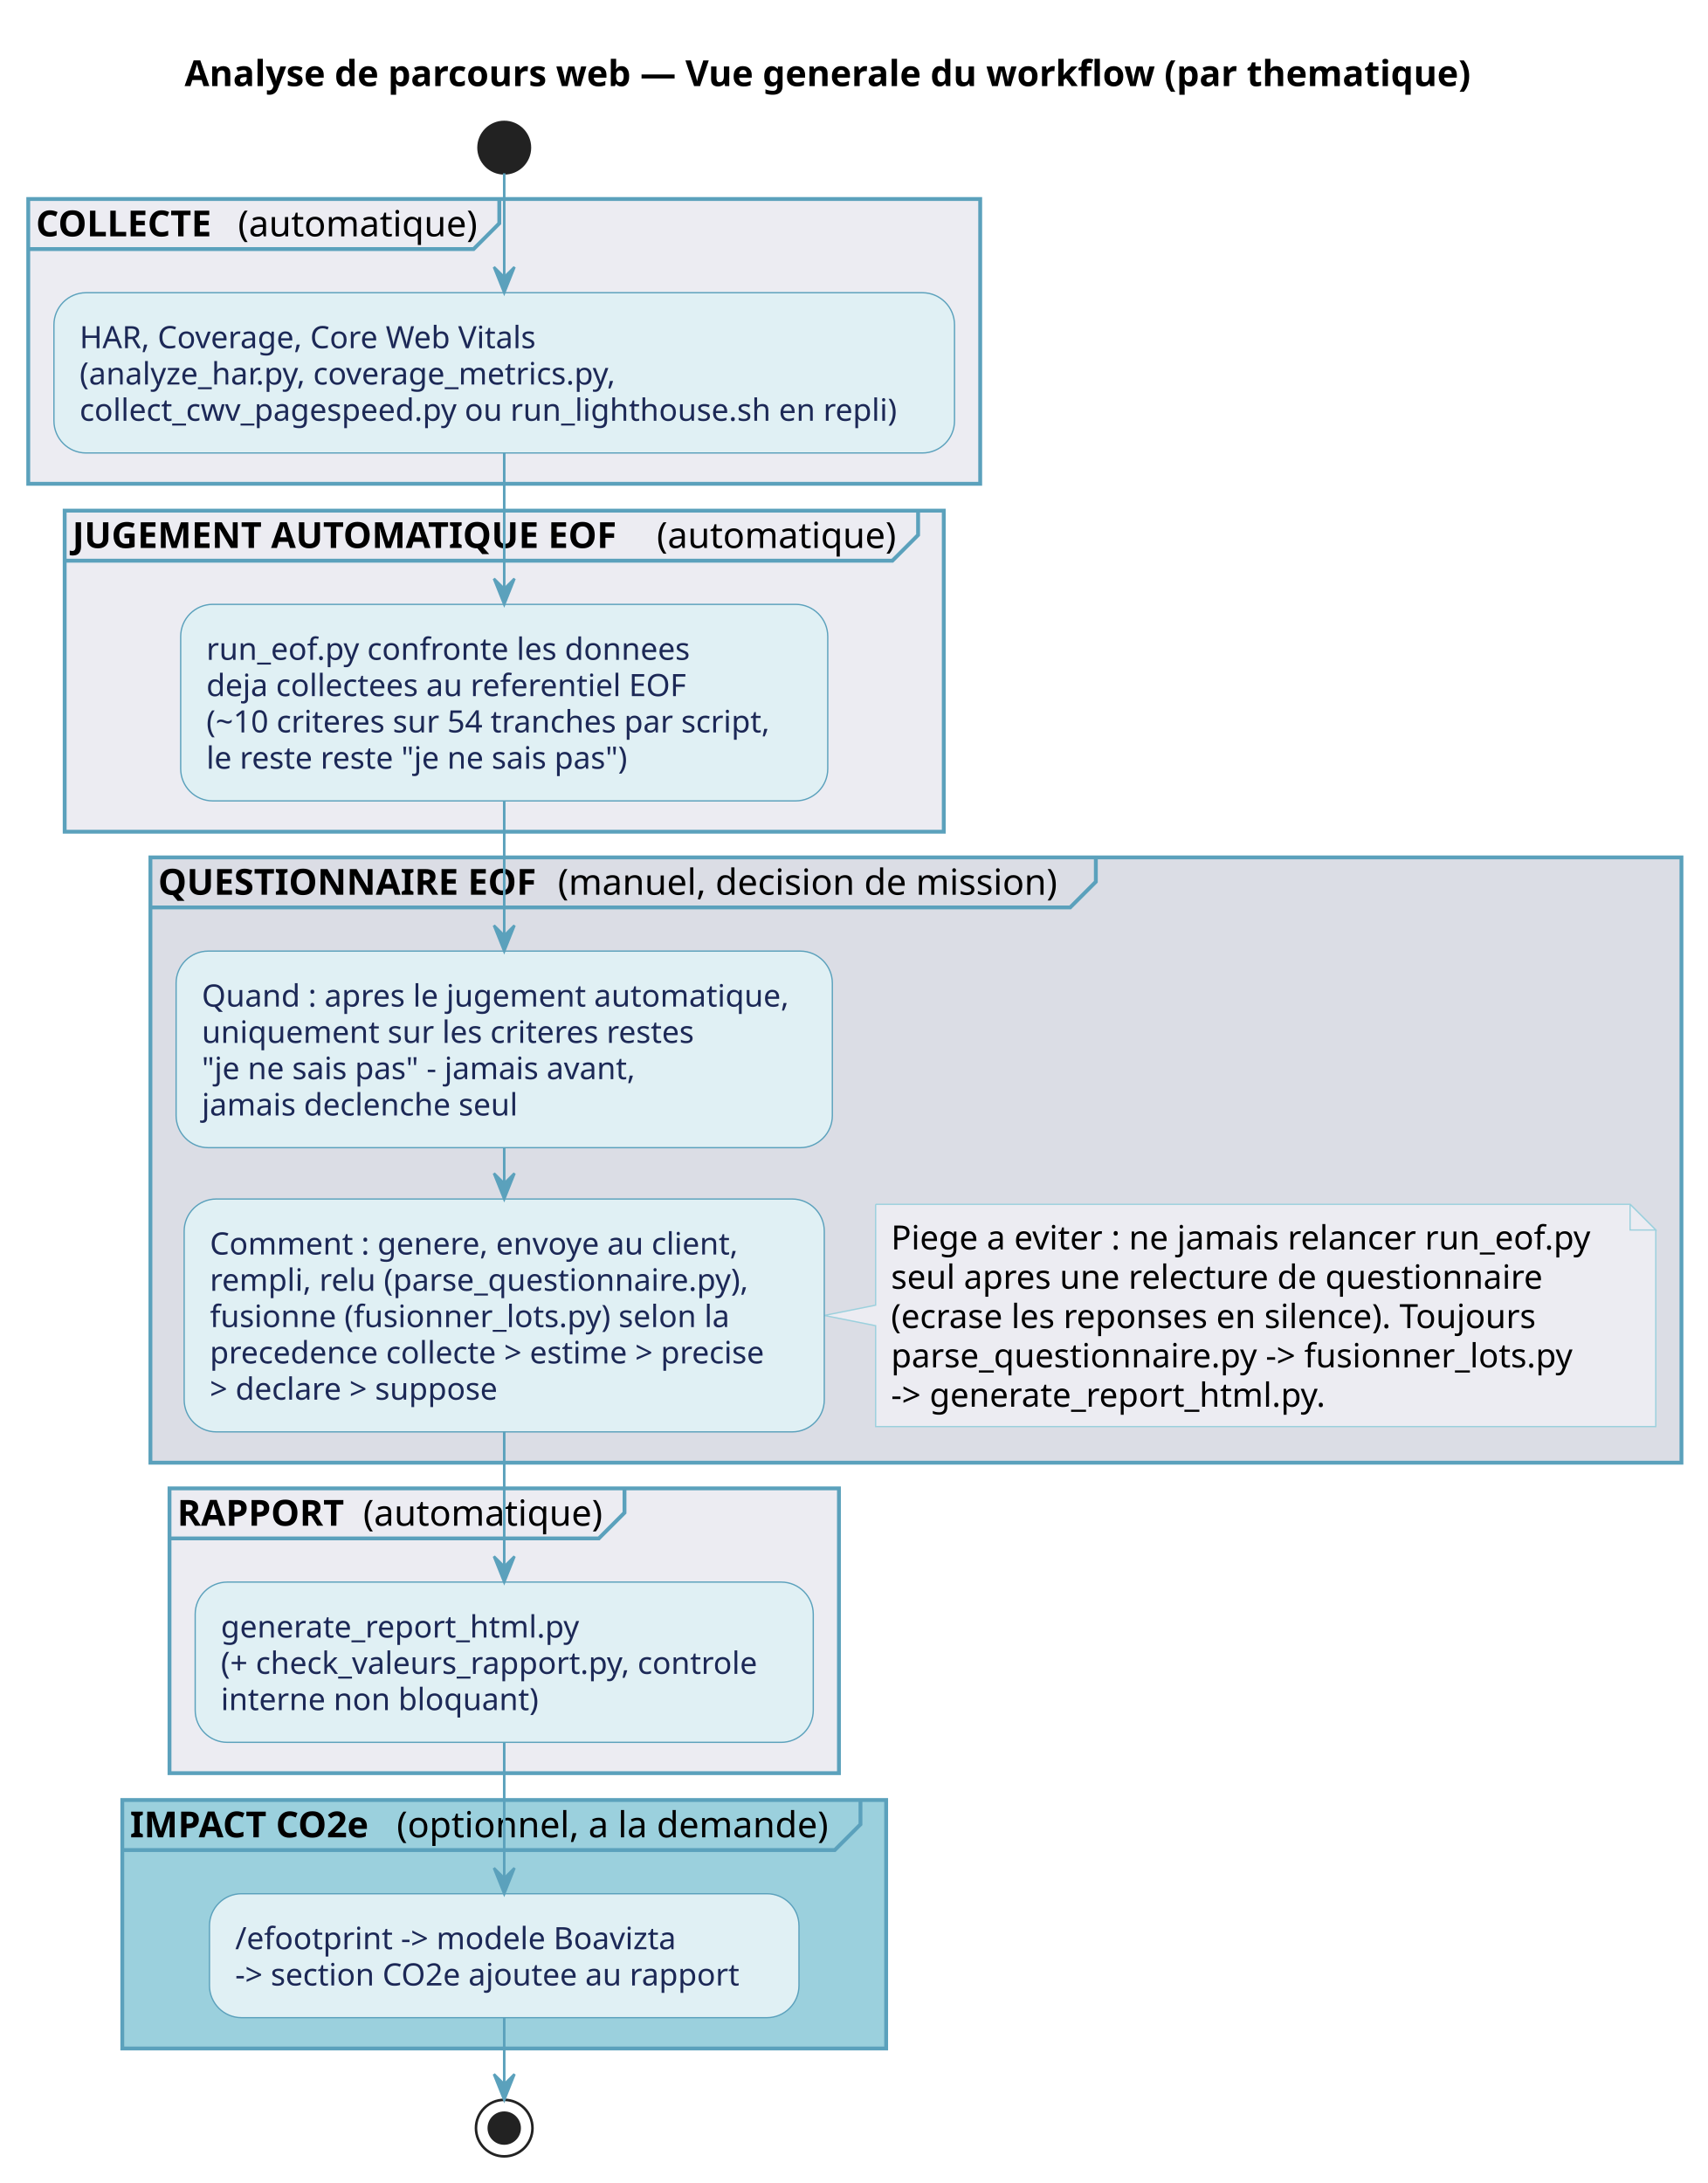
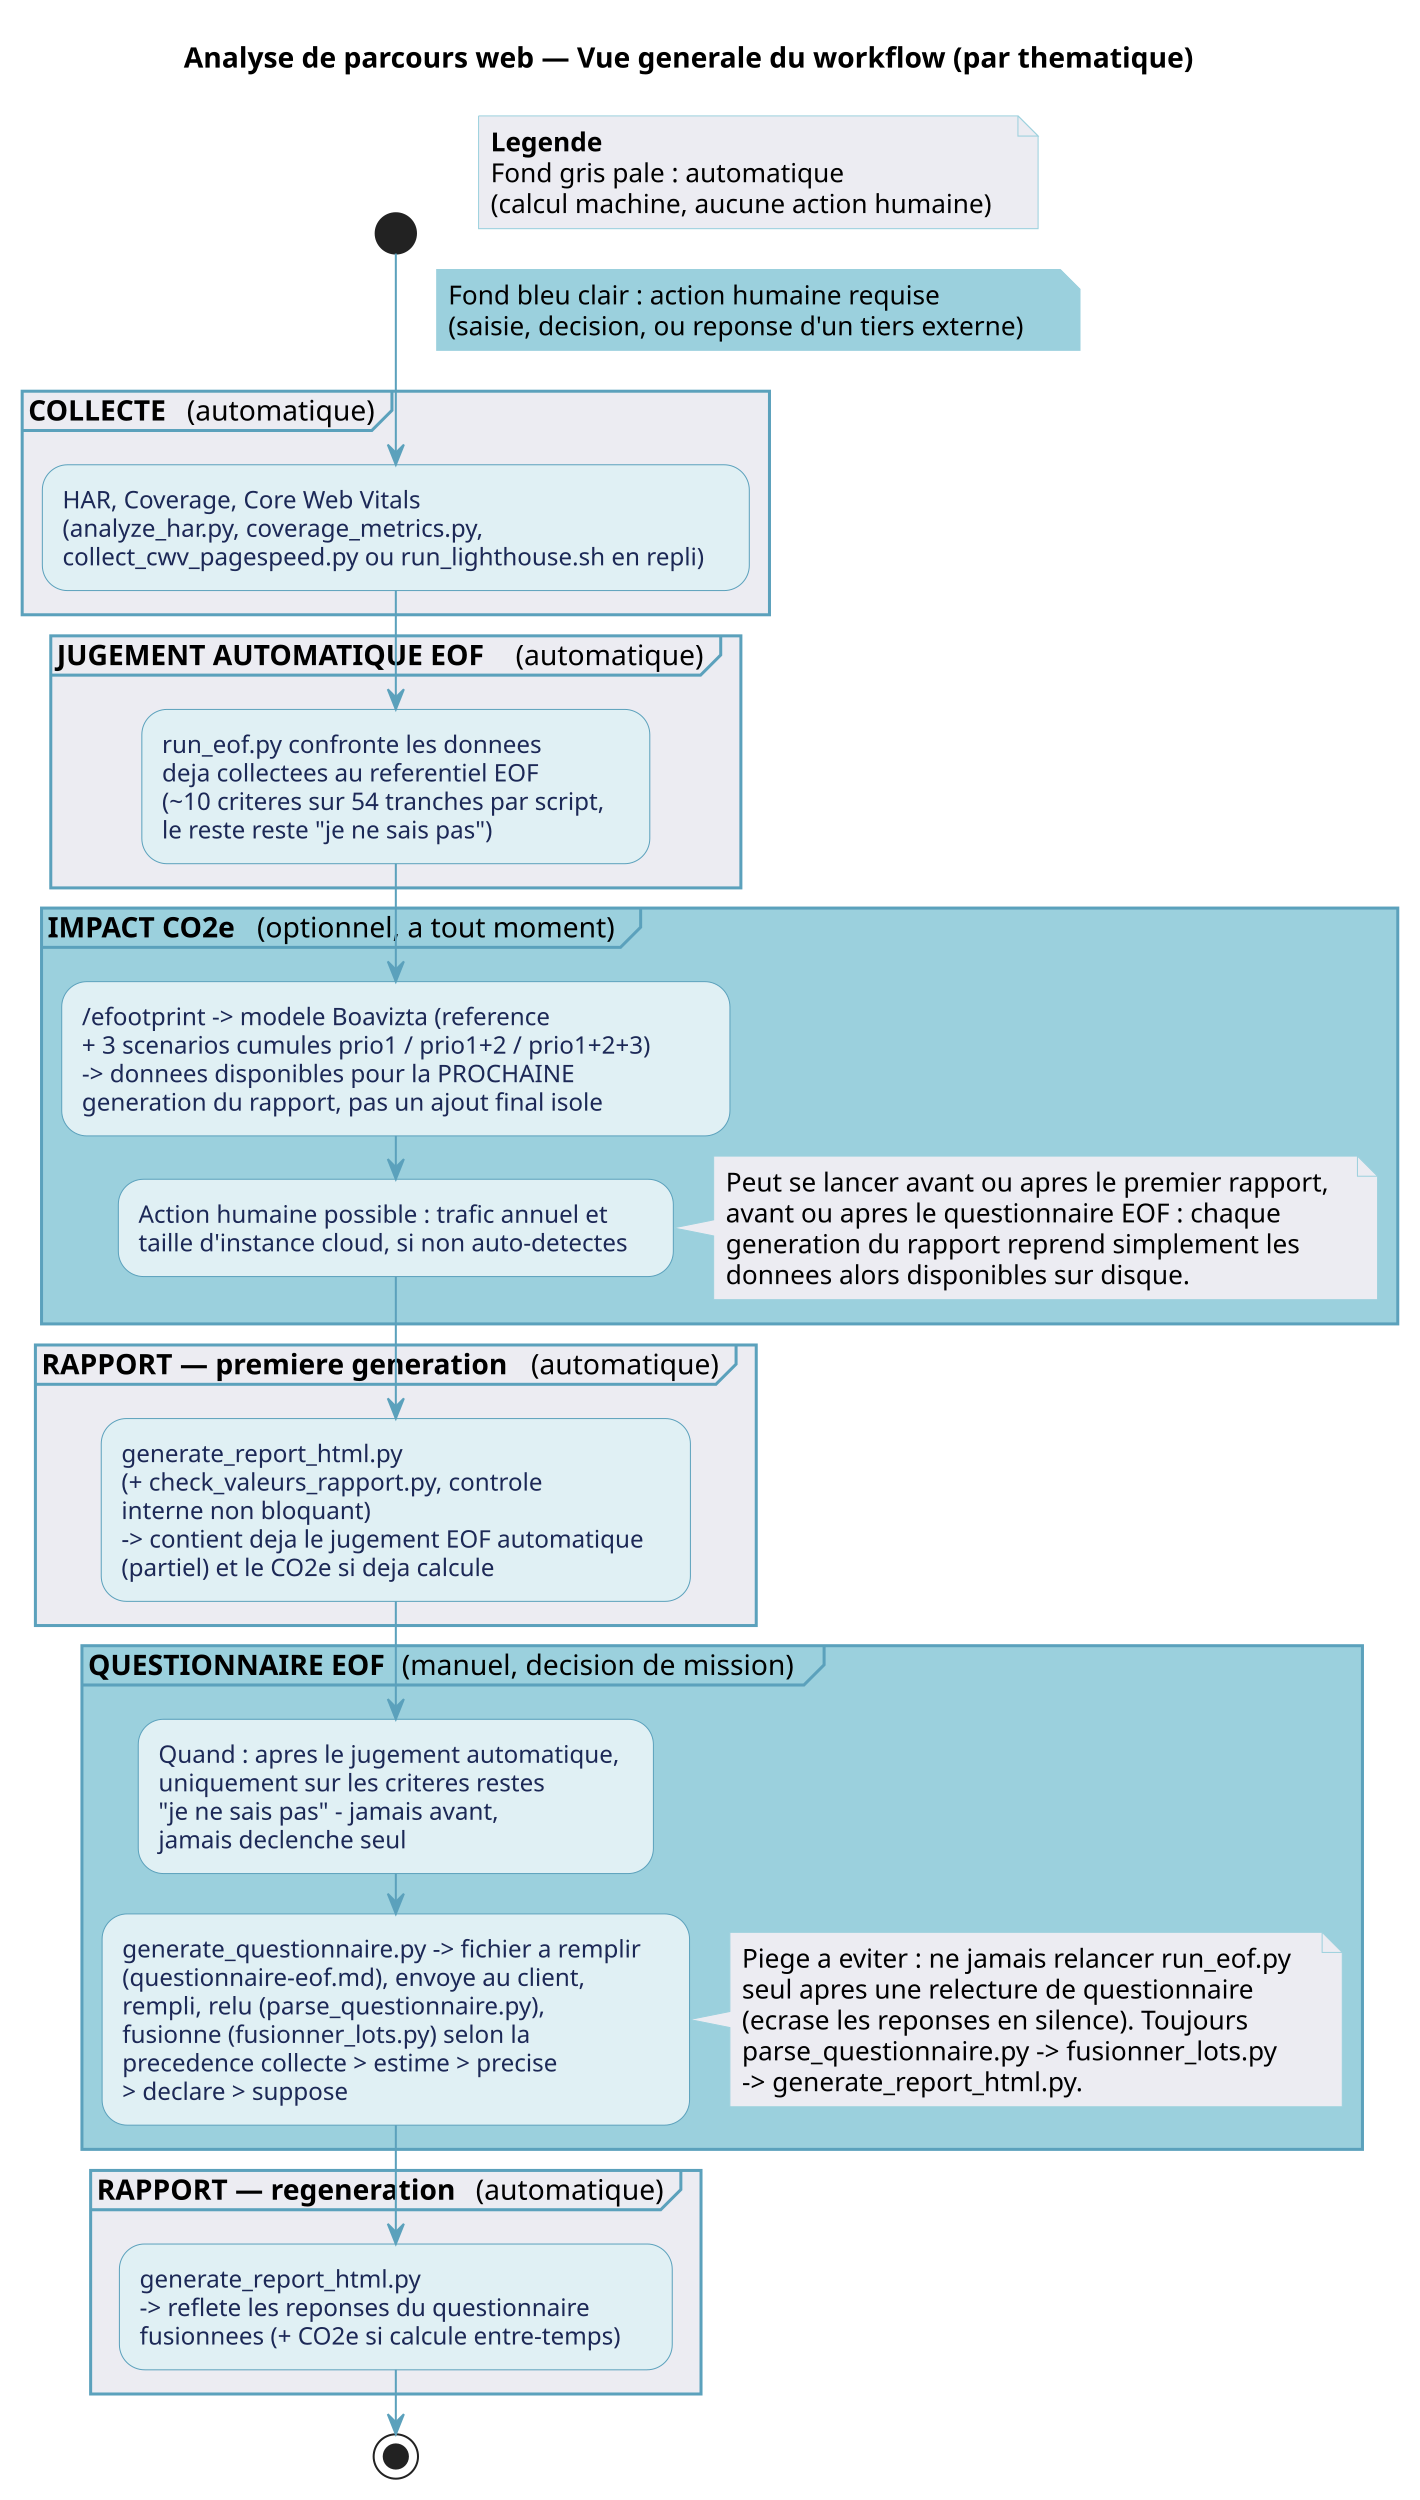
- <svg xmlns="http://www.w3.org/2000/svg" contentStyleType="text/css" data-diagram-type="ACTIVITY" height="850px" preserveAspectRatio="none" style="width:665px;height:850px;background:#FFFFFF;" version="1.1" viewBox="0 0 665 850" width="665px" zoomAndPan="magnify">
+ <svg xmlns="http://www.w3.org/2000/svg" contentStyleType="text/css" data-diagram-type="ACTIVITY" height="1240px" preserveAspectRatio="none" style="width:704px;height:1240px;background:#FFFFFF;" version="1.1" viewBox="0 0 704 1240" width="704px" zoomAndPan="magnify">
  <defs />
  <g>
    <g class="title" data-source-line="1">
-       <text fill="#000000" font-family="sans-serif" font-size="14" font-weight="bold" lengthAdjust="spacing" textLength="518.971" x="71.866" y="33.535">Analyse de parcours web — Vue generale du workflow (par thematique)</text>
+       <text fill="#000000" font-family="sans-serif" font-size="14" font-weight="bold" lengthAdjust="spacing" textLength="518.971" x="91.161" y="33.535">Analyse de parcours web — Vue generale du workflow (par thematique)</text>
    </g>
-     <ellipse cx="196.328" cy="57.488" fill="#222222" rx="10" ry="10" style="stroke:#222222;stroke-width:1;" />
-     <rect fill="#ECECF2" height="110.887" style="stroke:#5BA1BC;stroke-width:1.5;" width="370.656" x="11" y="77.488" />
-     <path d="M194.407,77.488 L194.407,86.977 L184.407,96.977 L11,96.977" fill="none" style="stroke:#5BA1BC;stroke-width:1.5;" />
-     <text fill="#000000" font-family="sans-serif" font-size="14" font-weight="bold" lengthAdjust="spacing" textLength="74.231" x="14" y="92.023">COLLECTE</text>
-     <text fill="#000000" font-family="sans-serif" font-size="14" lengthAdjust="spacing" textLength="94.746" x="92.661" y="92.023">(automatique)</text>
-     <rect fill="#E0F0F4" height="62.398" rx="12.5" ry="12.5" style="stroke:#5BA1BC;stroke-width:0.5;" width="350.656" x="21" y="113.977" />
-     <text fill="#1C2856" font-family="sans-serif" font-size="12" lengthAdjust="spacing" textLength="185.531" x="31" y="135.578">HAR, Coverage, Core Web Vitals</text>
-     <text fill="#1C2856" font-family="sans-serif" font-size="12" lengthAdjust="spacing" textLength="220.658" x="31" y="149.711">(analyze_har.py, coverage_metrics.py,</text>
-     <text fill="#1C2856" font-family="sans-serif" font-size="12" lengthAdjust="spacing" textLength="330.656" x="31" y="163.844">collect_cwv_pagespeed.py ou run_lighthouse.sh en repli)</text>
-     <rect fill="#ECECF2" height="125.019" style="stroke:#5BA1BC;stroke-width:1.5;" width="342.294" x="25.181" y="198.828" />
-     <path d="M357.475,198.828 L357.475,208.316 L347.475,218.316 L25.181,218.316" fill="none" style="stroke:#5BA1BC;stroke-width:1.5;" />
-     <text fill="#000000" font-family="sans-serif" font-size="14" font-weight="bold" lengthAdjust="spacing" textLength="223.118" x="28.181" y="213.363">JUGEMENT AUTOMATIQUE EOF</text>
-     <text fill="#000000" font-family="sans-serif" font-size="14" lengthAdjust="spacing" textLength="94.746" x="255.729" y="213.363">(automatique)</text>
-     <rect fill="#E0F0F4" height="76.531" rx="12.5" ry="12.5" style="stroke:#5BA1BC;stroke-width:0.5;" width="251.949" x="70.353" y="235.316" />
-     <text fill="#1C2856" font-family="sans-serif" font-size="12" lengthAdjust="spacing" textLength="195.141" x="80.353" y="256.918">run_eof.py confronte les donnees</text>
-     <text fill="#1C2856" font-family="sans-serif" font-size="12" lengthAdjust="spacing" textLength="193.148" x="80.353" y="271.051">deja collectees au referentiel EOF</text>
-     <text fill="#1C2856" font-family="sans-serif" font-size="12" lengthAdjust="spacing" textLength="231.949" x="80.353" y="285.184">(~10 criteres sur 54 tranches par script,</text>
-     <text fill="#1C2856" font-family="sans-serif" font-size="12" lengthAdjust="spacing" textLength="170.672" x="80.353" y="299.316">le reste reste "je ne sais pas")</text>
-     <rect fill="#DBDDE5" height="235.684" style="stroke:#5BA1BC;stroke-width:1.5;" width="596.133" x="58.569" y="333.848" />
-     <path d="M426.684,333.848 L426.684,343.336 L416.684,353.336 L58.569,353.336" fill="none" style="stroke:#5BA1BC;stroke-width:1.5;" />
-     <text fill="#000000" font-family="sans-serif" font-size="14" font-weight="bold" lengthAdjust="spacing" textLength="151.197" x="61.569" y="348.383">QUESTIONNAIRE EOF</text>
-     <text fill="#000000" font-family="sans-serif" font-size="14" lengthAdjust="spacing" textLength="202.487" x="217.196" y="348.383">(manuel, decision de mission)</text>
-     <rect fill="#E0F0F4" height="76.531" rx="12.5" ry="12.5" style="stroke:#5BA1BC;stroke-width:0.5;" width="255.518" x="68.569" y="370.336" />
-     <text fill="#1C2856" font-family="sans-serif" font-size="12" lengthAdjust="spacing" textLength="235.518" x="78.569" y="391.938">Quand : apres le jugement automatique,</text>
-     <text fill="#1C2856" font-family="sans-serif" font-size="12" lengthAdjust="spacing" textLength="198.223" x="78.569" y="406.07">uniquement sur les criteres restes</text>
-     <text fill="#1C2856" font-family="sans-serif" font-size="12" lengthAdjust="spacing" textLength="178.676" x="78.569" y="420.203">"je ne sais pas" - jamais avant,</text>
-     <text fill="#1C2856" font-family="sans-serif" font-size="12" lengthAdjust="spacing" textLength="127.272" x="78.569" y="434.336">jamais declenche seul</text>
-     <path d="M340.946,468.923 L340.946,508.199 L320.946,512.199 L340.946,516.199 L340.946,555.476 A0,0 0 0 0 340.946,555.476 L644.703,555.476 A0,0 0 0 0 644.703,555.476 L644.703,478.923 L634.703,468.923 L340.946,468.923 A0,0 0 0 0 340.946,468.923" fill="#ECECF2" style="stroke:#9BD0DD;stroke-width:0.5;" />
-     <path d="M634.703,468.923 L634.703,478.923 L644.703,478.923 L634.703,468.923" fill="#ECECF2" style="stroke:#9BD0DD;stroke-width:0.5;" />
-     <text fill="#000000" font-family="sans-serif" font-size="13" lengthAdjust="spacing" textLength="282.756" x="346.946" y="486.491">Piege a eviter : ne jamais relancer run_eof.py</text>
-     <text fill="#000000" font-family="sans-serif" font-size="13" lengthAdjust="spacing" textLength="261.688" x="346.946" y="501.802">seul apres une relecture de questionnaire</text>
-     <text fill="#000000" font-family="sans-serif" font-size="13" lengthAdjust="spacing" textLength="263.218" x="346.946" y="517.112">(ecrase les reponses en silence). Toujours</text>
-     <text fill="#000000" font-family="sans-serif" font-size="13" lengthAdjust="spacing" textLength="281.315" x="346.946" y="532.423">parse_questionnaire.py -&gt; fusionner_lots.py</text>
-     <text fill="#000000" font-family="sans-serif" font-size="13" lengthAdjust="spacing" textLength="181.168" x="346.946" y="547.733">-&gt; generate_report_html.py.</text>
-     <rect fill="#E0F0F4" height="90.664" rx="12.5" ry="12.5" style="stroke:#5BA1BC;stroke-width:0.5;" width="249.236" x="71.71" y="466.867" />
-     <text fill="#1C2856" font-family="sans-serif" font-size="12" lengthAdjust="spacing" textLength="213.422" x="81.71" y="488.469">Comment : genere, envoye au client,</text>
-     <text fill="#1C2856" font-family="sans-serif" font-size="12" lengthAdjust="spacing" textLength="218.022" x="81.71" y="502.602">rempli, relu (parse_questionnaire.py),</text>
-     <text fill="#1C2856" font-family="sans-serif" font-size="12" lengthAdjust="spacing" textLength="211.148" x="81.71" y="516.734">fusionne (fusionner_lots.py) selon la</text>
-     <text fill="#1C2856" font-family="sans-serif" font-size="12" lengthAdjust="spacing" textLength="229.236" x="81.71" y="530.867">precedence collecte &gt; estime &gt; precise</text>
-     <text fill="#1C2856" font-family="sans-serif" font-size="12" lengthAdjust="spacing" textLength="121.389" x="81.71" y="545">&gt; declare &gt; suppose</text>
-     <rect fill="#ECECF2" height="110.887" style="stroke:#5BA1BC;stroke-width:1.5;" width="260.658" x="65.999" y="579.531" />
-     <path d="M243.158,579.531 L243.158,589.019 L233.158,599.019 L65.999,599.019" fill="none" style="stroke:#5BA1BC;stroke-width:1.5;" />
-     <text fill="#000000" font-family="sans-serif" font-size="14" font-weight="bold" lengthAdjust="spacing" textLength="67.983" x="68.999" y="594.066">RAPPORT</text>
-     <text fill="#000000" font-family="sans-serif" font-size="14" lengthAdjust="spacing" textLength="94.746" x="141.412" y="594.066">(automatique)</text>
-     <rect fill="#E0F0F4" height="62.398" rx="12.5" ry="12.5" style="stroke:#5BA1BC;stroke-width:0.5;" width="240.658" x="75.999" y="616.019" />
-     <text fill="#1C2856" font-family="sans-serif" font-size="12" lengthAdjust="spacing" textLength="143.156" x="85.999" y="637.621">generate_report_html.py</text>
-     <text fill="#1C2856" font-family="sans-serif" font-size="12" lengthAdjust="spacing" textLength="220.658" x="85.999" y="651.754">(+ check_valeurs_rapport.py, controle</text>
-     <text fill="#1C2856" font-family="sans-serif" font-size="12" lengthAdjust="spacing" textLength="126.85" x="85.999" y="665.887">interne non bloquant)</text>
-     <rect fill="#9BD0DD" height="96.754" style="stroke:#5BA1BC;stroke-width:1.5;" width="297.423" x="47.617" y="700.871" />
-     <path d="M335.04,700.871 L335.04,710.359 L325.04,720.359 L47.617,720.359" fill="none" style="stroke:#5BA1BC;stroke-width:1.5;" />
-     <text fill="#000000" font-family="sans-serif" font-size="14" font-weight="bold" lengthAdjust="spacing" textLength="99.429" x="50.617" y="715.406">IMPACT CO2e</text>
-     <text fill="#000000" font-family="sans-serif" font-size="14" lengthAdjust="spacing" textLength="173.565" x="154.475" y="715.406">(optionnel, a la demande)</text>
-     <rect fill="#E0F0F4" height="48.266" rx="12.5" ry="12.5" style="stroke:#5BA1BC;stroke-width:0.5;" width="229.531" x="81.562" y="737.359" />
-     <text fill="#1C2856" font-family="sans-serif" font-size="12" lengthAdjust="spacing" textLength="183.902" x="91.562" y="758.961">/efootprint -&gt; modele Boavizta</text>
-     <text fill="#1C2856" font-family="sans-serif" font-size="12" lengthAdjust="spacing" textLength="209.531" x="91.562" y="773.094">-&gt; section CO2e ajoutee au rapport</text>
-     <ellipse cx="196.328" cy="828.625" fill="none" rx="11" ry="11" style="stroke:#222222;stroke-width:1;" />
-     <ellipse cx="196.328" cy="828.625" fill="#222222" rx="6" ry="6" style="stroke:#222222;stroke-width:1;" />
-     <line style="stroke:#5BA1BC;stroke-width:1;" x1="196.328" x2="196.328" y1="67.488" y2="113.977" />
-     <polygon fill="#5BA1BC" points="192.328,103.977,196.328,113.977,200.328,103.977,196.328,107.977" style="stroke:#5BA1BC;stroke-width:1;" />
-     <line style="stroke:#5BA1BC;stroke-width:1;" x1="196.328" x2="196.328" y1="176.375" y2="235.316" />
-     <polygon fill="#5BA1BC" points="192.328,225.316,196.328,235.316,200.328,225.316,196.328,229.316" style="stroke:#5BA1BC;stroke-width:1;" />
-     <line style="stroke:#5BA1BC;stroke-width:1;" x1="196.328" x2="196.328" y1="446.867" y2="466.867" />
-     <polygon fill="#5BA1BC" points="192.328,456.867,196.328,466.867,200.328,456.867,196.328,460.867" style="stroke:#5BA1BC;stroke-width:1;" />
-     <line style="stroke:#5BA1BC;stroke-width:1;" x1="196.328" x2="196.328" y1="311.848" y2="370.336" />
-     <polygon fill="#5BA1BC" points="192.328,360.336,196.328,370.336,200.328,360.336,196.328,364.336" style="stroke:#5BA1BC;stroke-width:1;" />
-     <line style="stroke:#5BA1BC;stroke-width:1;" x1="196.328" x2="196.328" y1="557.531" y2="616.019" />
-     <polygon fill="#5BA1BC" points="192.328,606.019,196.328,616.019,200.328,606.019,196.328,610.019" style="stroke:#5BA1BC;stroke-width:1;" />
-     <line style="stroke:#5BA1BC;stroke-width:1;" x1="196.328" x2="196.328" y1="678.418" y2="737.359" />
-     <polygon fill="#5BA1BC" points="192.328,727.359,196.328,737.359,200.328,727.359,196.328,731.359" style="stroke:#5BA1BC;stroke-width:1;" />
-     <line style="stroke:#5BA1BC;stroke-width:1;" x1="196.328" x2="196.328" y1="785.625" y2="817.625" />
-     <polygon fill="#5BA1BC" points="192.328,807.625,196.328,817.625,200.328,807.625,196.328,811.625" style="stroke:#5BA1BC;stroke-width:1;" />
+     <path d="M237.367,57.488 L237.367,113.42 L514.895,113.42 L514.895,67.488 L504.895,57.488 L237.367,57.488" fill="#ECECF2" style="stroke:#9BD0DD;stroke-width:0.5;" />
+     <path d="M504.895,57.488 L504.895,67.488 L514.895,67.488 L504.895,57.488" fill="#ECECF2" style="stroke:#9BD0DD;stroke-width:0.5;" />
+     <text fill="#000000" font-family="sans-serif" font-size="13" font-weight="bold" lengthAdjust="spacing" textLength="56.139" x="243.367" y="75.057">Legende</text>
+     <text fill="#000000" font-family="sans-serif" font-size="13" lengthAdjust="spacing" textLength="181.467" x="243.367" y="90.367">Fond gris pale : automatique</text>
+     <text fill="#000000" font-family="sans-serif" font-size="13" lengthAdjust="spacing" textLength="256.528" x="243.367" y="105.678">(calcul machine, aucune action humaine)</text>
+     <path d="M216.328,133.42 L216.328,174.041 L535.935,174.041 L535.935,143.42 L525.935,133.42 L216.328,133.42" fill="#9BD0DD" />
+     <path d="M525.935,133.42 L525.935,143.42 L535.935,143.42 L525.935,133.42" fill="#9BD0DD" />
+     <text fill="#000000" font-family="sans-serif" font-size="13" lengthAdjust="spacing" textLength="253.392" x="222.328" y="150.988">Fond bleu clair : action humaine requise</text>
+     <text fill="#000000" font-family="sans-serif" font-size="13" lengthAdjust="spacing" textLength="298.606" x="222.328" y="166.299">(saisie, decision, ou reponse d'un tiers externe)</text>
+     <ellipse cx="196.328" cy="115.765" fill="#222222" rx="10" ry="10" style="stroke:#222222;stroke-width:1;" />
+     <rect fill="#ECECF2" height="110.887" style="stroke:#5BA1BC;stroke-width:1.5;" width="370.656" x="11" y="194.041" />
+     <path d="M194.407,194.041 L194.407,203.529 L184.407,213.529 L11,213.529" fill="none" style="stroke:#5BA1BC;stroke-width:1.5;" />
+     <text fill="#000000" font-family="sans-serif" font-size="14" font-weight="bold" lengthAdjust="spacing" textLength="74.231" x="14" y="208.576">COLLECTE</text>
+     <text fill="#000000" font-family="sans-serif" font-size="14" lengthAdjust="spacing" textLength="94.746" x="92.661" y="208.576">(automatique)</text>
+     <rect fill="#E0F0F4" height="62.398" rx="12.5" ry="12.5" style="stroke:#5BA1BC;stroke-width:0.5;" width="350.656" x="21" y="230.529" />
+     <text fill="#1C2856" font-family="sans-serif" font-size="12" lengthAdjust="spacing" textLength="185.531" x="31" y="252.131">HAR, Coverage, Core Web Vitals</text>
+     <text fill="#1C2856" font-family="sans-serif" font-size="12" lengthAdjust="spacing" textLength="220.658" x="31" y="266.264">(analyze_har.py, coverage_metrics.py,</text>
+     <text fill="#1C2856" font-family="sans-serif" font-size="12" lengthAdjust="spacing" textLength="330.656" x="31" y="280.397">collect_cwv_pagespeed.py ou run_lighthouse.sh en repli)</text>
+     <rect fill="#ECECF2" height="125.019" style="stroke:#5BA1BC;stroke-width:1.5;" width="342.294" x="25.181" y="315.381" />
+     <path d="M357.475,315.381 L357.475,324.869 L347.475,334.869 L25.181,334.869" fill="none" style="stroke:#5BA1BC;stroke-width:1.5;" />
+     <text fill="#000000" font-family="sans-serif" font-size="14" font-weight="bold" lengthAdjust="spacing" textLength="223.118" x="28.181" y="329.916">JUGEMENT AUTOMATIQUE EOF</text>
+     <text fill="#000000" font-family="sans-serif" font-size="14" lengthAdjust="spacing" textLength="94.746" x="255.729" y="329.916">(automatique)</text>
+     <rect fill="#E0F0F4" height="76.531" rx="12.5" ry="12.5" style="stroke:#5BA1BC;stroke-width:0.5;" width="251.949" x="70.353" y="351.869" />
+     <text fill="#1C2856" font-family="sans-serif" font-size="12" lengthAdjust="spacing" textLength="195.141" x="80.353" y="373.471">run_eof.py confronte les donnees</text>
+     <text fill="#1C2856" font-family="sans-serif" font-size="12" lengthAdjust="spacing" textLength="193.148" x="80.353" y="387.603">deja collectees au referentiel EOF</text>
+     <text fill="#1C2856" font-family="sans-serif" font-size="12" lengthAdjust="spacing" textLength="231.949" x="80.353" y="401.736">(~10 criteres sur 54 tranches par script,</text>
+     <text fill="#1C2856" font-family="sans-serif" font-size="12" lengthAdjust="spacing" textLength="170.672" x="80.353" y="415.869">le reste reste "je ne sais pas")</text>
+     <rect fill="#9BD0DD" height="206.262" style="stroke:#5BA1BC;stroke-width:1.5;" width="672.69" x="20.604" y="450.4" />
+     <path d="M317.761,450.4 L317.761,459.889 L307.761,469.889 L20.604,469.889" fill="none" style="stroke:#5BA1BC;stroke-width:1.5;" />
+     <text fill="#000000" font-family="sans-serif" font-size="14" font-weight="bold" lengthAdjust="spacing" textLength="99.429" x="23.604" y="464.935">IMPACT CO2e</text>
+     <text fill="#000000" font-family="sans-serif" font-size="14" lengthAdjust="spacing" textLength="183.299" x="127.462" y="464.935">(optionnel, a tout moment)</text>
+     <rect fill="#E0F0F4" height="76.531" rx="12.5" ry="12.5" style="stroke:#5BA1BC;stroke-width:0.5;" width="331.449" x="30.604" y="486.889" />
+     <text fill="#1C2856" font-family="sans-serif" font-size="12" lengthAdjust="spacing" textLength="246.17" x="40.603" y="508.49">/efootprint -&gt; modele Boavizta (reference</text>
+     <text fill="#1C2856" font-family="sans-serif" font-size="12" lengthAdjust="spacing" textLength="311.449" x="40.603" y="522.623">+ 3 scenarios cumules prio1 / prio1+2 / prio1+2+3)</text>
+     <text fill="#1C2856" font-family="sans-serif" font-size="12" lengthAdjust="spacing" textLength="256.723" x="40.603" y="536.756">-&gt; donnees disponibles pour la PROCHAINE</text>
+     <text fill="#1C2856" font-family="sans-serif" font-size="12" lengthAdjust="spacing" textLength="268.711" x="40.603" y="550.889">generation du rapport, pas un ajout final isole</text>
+     <path d="M353.969,573.42 L353.969,605.041 L333.969,609.041 L353.969,613.041 L353.969,644.662 A0,0 0 0 0 353.969,644.662 L683.293,644.662 A0,0 0 0 0 683.293,644.662 L683.293,583.42 L673.293,573.42 L353.969,573.42 A0,0 0 0 0 353.969,573.42" fill="#ECECF2" style="stroke:#9BD0DD;stroke-width:0.5;" />
+     <path d="M673.293,573.42 L673.293,583.42 L683.293,583.42 L673.293,573.42" fill="#ECECF2" style="stroke:#9BD0DD;stroke-width:0.5;" />
+     <text fill="#000000" font-family="sans-serif" font-size="13" lengthAdjust="spacing" textLength="308.325" x="359.969" y="590.988">Peut se lancer avant ou apres le premier rapport,</text>
+     <text fill="#000000" font-family="sans-serif" font-size="13" lengthAdjust="spacing" textLength="284.4" x="359.969" y="606.299">avant ou apres le questionnaire EOF : chaque</text>
+     <text fill="#000000" font-family="sans-serif" font-size="13" lengthAdjust="spacing" textLength="292.875" x="359.969" y="621.609">generation du rapport reprend simplement les</text>
+     <text fill="#000000" font-family="sans-serif" font-size="13" lengthAdjust="spacing" textLength="239.294" x="359.969" y="636.92">donnees alors disponibles sur disque.</text>
+     <rect fill="#E0F0F4" height="48.266" rx="12.5" ry="12.5" style="stroke:#5BA1BC;stroke-width:0.5;" width="275.281" x="58.688" y="584.908" />
+     <text fill="#1C2856" font-family="sans-serif" font-size="12" lengthAdjust="spacing" textLength="242.789" x="68.688" y="606.51">Action humaine possible : trafic annuel et</text>
+     <text fill="#1C2856" font-family="sans-serif" font-size="12" lengthAdjust="spacing" textLength="255.281" x="68.688" y="620.643">taille d'instance cloud, si non auto-detectes</text>
+     <rect fill="#ECECF2" height="139.152" style="stroke:#5BA1BC;stroke-width:1.5;" width="357.538" x="17.559" y="667.115" />
+     <path d="M365.097,667.115 L365.097,676.604 L355.097,686.604 L17.559,686.604" fill="none" style="stroke:#5BA1BC;stroke-width:1.5;" />
+     <text fill="#000000" font-family="sans-serif" font-size="14" font-weight="bold" lengthAdjust="spacing" textLength="238.362" x="20.559" y="681.65">RAPPORT — premiere generation</text>
+     <text fill="#000000" font-family="sans-serif" font-size="14" lengthAdjust="spacing" textLength="94.746" x="263.351" y="681.65">(automatique)</text>
+     <rect fill="#E0F0F4" height="90.664" rx="12.5" ry="12.5" style="stroke:#5BA1BC;stroke-width:0.5;" width="292.232" x="50.212" y="703.604" />
+     <text fill="#1C2856" font-family="sans-serif" font-size="12" lengthAdjust="spacing" textLength="143.156" x="60.212" y="725.205">generate_report_html.py</text>
+     <text fill="#1C2856" font-family="sans-serif" font-size="12" lengthAdjust="spacing" textLength="220.658" x="60.212" y="739.338">(+ check_valeurs_rapport.py, controle</text>
+     <text fill="#1C2856" font-family="sans-serif" font-size="12" lengthAdjust="spacing" textLength="126.85" x="60.212" y="753.471">interne non bloquant)</text>
+     <text fill="#1C2856" font-family="sans-serif" font-size="12" lengthAdjust="spacing" textLength="272.232" x="60.212" y="767.604">-&gt; contient deja le jugement EOF automatique</text>
+     <text fill="#1C2856" font-family="sans-serif" font-size="12" lengthAdjust="spacing" textLength="195.106" x="60.212" y="781.736">(partiel) et le CO2e si deja calcule</text>
+     <rect fill="#9BD0DD" height="249.816" style="stroke:#5BA1BC;stroke-width:1.5;" width="635.139" x="40.637" y="816.268" />
+     <path d="M408.751,816.268 L408.751,825.756 L398.751,835.756 L40.637,835.756" fill="none" style="stroke:#5BA1BC;stroke-width:1.5;" />
+     <text fill="#000000" font-family="sans-serif" font-size="14" font-weight="bold" lengthAdjust="spacing" textLength="151.197" x="43.637" y="830.803">QUESTIONNAIRE EOF</text>
+     <text fill="#000000" font-family="sans-serif" font-size="14" lengthAdjust="spacing" textLength="202.487" x="199.264" y="830.803">(manuel, decision de mission)</text>
+     <rect fill="#E0F0F4" height="76.531" rx="12.5" ry="12.5" style="stroke:#5BA1BC;stroke-width:0.5;" width="255.518" x="68.569" y="852.756" />
+     <text fill="#1C2856" font-family="sans-serif" font-size="12" lengthAdjust="spacing" textLength="235.518" x="78.569" y="874.357">Quand : apres le jugement automatique,</text>
+     <text fill="#1C2856" font-family="sans-serif" font-size="12" lengthAdjust="spacing" textLength="198.223" x="78.569" y="888.49">uniquement sur les criteres restes</text>
+     <text fill="#1C2856" font-family="sans-serif" font-size="12" lengthAdjust="spacing" textLength="178.676" x="78.569" y="902.623">"je ne sais pas" - jamais avant,</text>
+     <text fill="#1C2856" font-family="sans-serif" font-size="12" lengthAdjust="spacing" textLength="127.272" x="78.569" y="916.756">jamais declenche seul</text>
+     <path d="M362.019,958.409 L362.019,997.686 L342.019,1001.686 L362.019,1005.686 L362.019,1044.962 A0,0 0 0 0 362.019,1044.962 L665.776,1044.962 A0,0 0 0 0 665.776,1044.962 L665.776,968.409 L655.776,958.409 L362.019,958.409 A0,0 0 0 0 362.019,958.409" fill="#ECECF2" style="stroke:#9BD0DD;stroke-width:0.5;" />
+     <path d="M655.776,958.409 L655.776,968.409 L665.776,968.409 L655.776,958.409" fill="#ECECF2" style="stroke:#9BD0DD;stroke-width:0.5;" />
+     <text fill="#000000" font-family="sans-serif" font-size="13" lengthAdjust="spacing" textLength="282.756" x="368.019" y="975.977">Piege a eviter : ne jamais relancer run_eof.py</text>
+     <text fill="#000000" font-family="sans-serif" font-size="13" lengthAdjust="spacing" textLength="261.688" x="368.019" y="991.288">seul apres une relecture de questionnaire</text>
+     <text fill="#000000" font-family="sans-serif" font-size="13" lengthAdjust="spacing" textLength="263.218" x="368.019" y="1006.599">(ecrase les reponses en silence). Toujours</text>
+     <text fill="#000000" font-family="sans-serif" font-size="13" lengthAdjust="spacing" textLength="281.315" x="368.019" y="1021.909">parse_questionnaire.py -&gt; fusionner_lots.py</text>
+     <text fill="#000000" font-family="sans-serif" font-size="13" lengthAdjust="spacing" textLength="181.168" x="368.019" y="1037.22">-&gt; generate_report_html.py.</text>
+     <rect fill="#E0F0F4" height="104.797" rx="12.5" ry="12.5" style="stroke:#5BA1BC;stroke-width:0.5;" width="291.383" x="50.637" y="949.287" />
+     <text fill="#1C2856" font-family="sans-serif" font-size="12" lengthAdjust="spacing" textLength="271.383" x="60.637" y="970.889">generate_questionnaire.py -&gt; fichier a remplir</text>
+     <text fill="#1C2856" font-family="sans-serif" font-size="12" lengthAdjust="spacing" textLength="240.92" x="60.637" y="985.021">(questionnaire-eof.md), envoye au client,</text>
+     <text fill="#1C2856" font-family="sans-serif" font-size="12" lengthAdjust="spacing" textLength="218.022" x="60.637" y="999.154">rempli, relu (parse_questionnaire.py),</text>
+     <text fill="#1C2856" font-family="sans-serif" font-size="12" lengthAdjust="spacing" textLength="211.148" x="60.637" y="1013.287">fusionne (fusionner_lots.py) selon la</text>
+     <text fill="#1C2856" font-family="sans-serif" font-size="12" lengthAdjust="spacing" textLength="229.236" x="60.637" y="1027.42">precedence collecte &gt; estime &gt; precise</text>
+     <text fill="#1C2856" font-family="sans-serif" font-size="12" lengthAdjust="spacing" textLength="121.389" x="60.637" y="1041.553">&gt; declare &gt; suppose</text>
+     <rect fill="#ECECF2" height="110.887" style="stroke:#5BA1BC;stroke-width:1.5;" width="302.748" x="44.954" y="1076.537" />
+     <path d="M337.702,1076.537 L337.702,1086.025 L327.702,1096.025 L44.954,1096.025" fill="none" style="stroke:#5BA1BC;stroke-width:1.5;" />
+     <text fill="#000000" font-family="sans-serif" font-size="14" font-weight="bold" lengthAdjust="spacing" textLength="183.572" x="47.954" y="1091.072">RAPPORT — regeneration</text>
+     <text fill="#000000" font-family="sans-serif" font-size="14" lengthAdjust="spacing" textLength="94.746" x="235.956" y="1091.072">(automatique)</text>
+     <rect fill="#E0F0F4" height="62.398" rx="12.5" ry="12.5" style="stroke:#5BA1BC;stroke-width:0.5;" width="274.209" x="59.224" y="1113.025" />
+     <text fill="#1C2856" font-family="sans-serif" font-size="12" lengthAdjust="spacing" textLength="143.156" x="69.224" y="1134.627">generate_report_html.py</text>
+     <text fill="#1C2856" font-family="sans-serif" font-size="12" lengthAdjust="spacing" textLength="236.678" x="69.224" y="1148.76">-&gt; reflete les reponses du questionnaire</text>
+     <text fill="#1C2856" font-family="sans-serif" font-size="12" lengthAdjust="spacing" textLength="254.209" x="69.224" y="1162.893">fusionnees (+ CO2e si calcule entre-temps)</text>
+     <ellipse cx="196.328" cy="1218.424" fill="none" rx="11" ry="11" style="stroke:#222222;stroke-width:1;" />
+     <ellipse cx="196.328" cy="1218.424" fill="#222222" rx="6" ry="6" style="stroke:#222222;stroke-width:1;" />
+     <line style="stroke:#5BA1BC;stroke-width:1;" x1="196.328" x2="196.328" y1="125.765" y2="230.529" />
+     <polygon fill="#5BA1BC" points="192.328,220.529,196.328,230.529,200.328,220.529,196.328,224.529" style="stroke:#5BA1BC;stroke-width:1;" />
+     <line style="stroke:#5BA1BC;stroke-width:1;" x1="196.328" x2="196.328" y1="292.928" y2="351.869" />
+     <polygon fill="#5BA1BC" points="192.328,341.869,196.328,351.869,200.328,341.869,196.328,345.869" style="stroke:#5BA1BC;stroke-width:1;" />
+     <line style="stroke:#5BA1BC;stroke-width:1;" x1="196.328" x2="196.328" y1="563.42" y2="584.908" />
+     <polygon fill="#5BA1BC" points="192.328,574.908,196.328,584.908,200.328,574.908,196.328,578.908" style="stroke:#5BA1BC;stroke-width:1;" />
+     <line style="stroke:#5BA1BC;stroke-width:1;" x1="196.328" x2="196.328" y1="428.4" y2="486.889" />
+     <polygon fill="#5BA1BC" points="192.328,476.889,196.328,486.889,200.328,476.889,196.328,480.889" style="stroke:#5BA1BC;stroke-width:1;" />
+     <line style="stroke:#5BA1BC;stroke-width:1;" x1="196.328" x2="196.328" y1="633.174" y2="703.604" />
+     <polygon fill="#5BA1BC" points="192.328,693.604,196.328,703.604,200.328,693.604,196.328,697.604" style="stroke:#5BA1BC;stroke-width:1;" />
+     <line style="stroke:#5BA1BC;stroke-width:1;" x1="196.328" x2="196.328" y1="929.287" y2="949.287" />
+     <polygon fill="#5BA1BC" points="192.328,939.287,196.328,949.287,200.328,939.287,196.328,943.287" style="stroke:#5BA1BC;stroke-width:1;" />
+     <line style="stroke:#5BA1BC;stroke-width:1;" x1="196.328" x2="196.328" y1="794.268" y2="852.756" />
+     <polygon fill="#5BA1BC" points="192.328,842.756,196.328,852.756,200.328,842.756,196.328,846.756" style="stroke:#5BA1BC;stroke-width:1;" />
+     <line style="stroke:#5BA1BC;stroke-width:1;" x1="196.328" x2="196.328" y1="1054.084" y2="1113.025" />
+     <polygon fill="#5BA1BC" points="192.328,1103.025,196.328,1113.025,200.328,1103.025,196.328,1107.025" style="stroke:#5BA1BC;stroke-width:1;" />
+     <line style="stroke:#5BA1BC;stroke-width:1;" x1="196.328" x2="196.328" y1="1175.424" y2="1207.424" />
+     <polygon fill="#5BA1BC" points="192.328,1197.424,196.328,1207.424,200.328,1197.424,196.328,1201.424" style="stroke:#5BA1BC;stroke-width:1;" />
  </g>
</svg>
